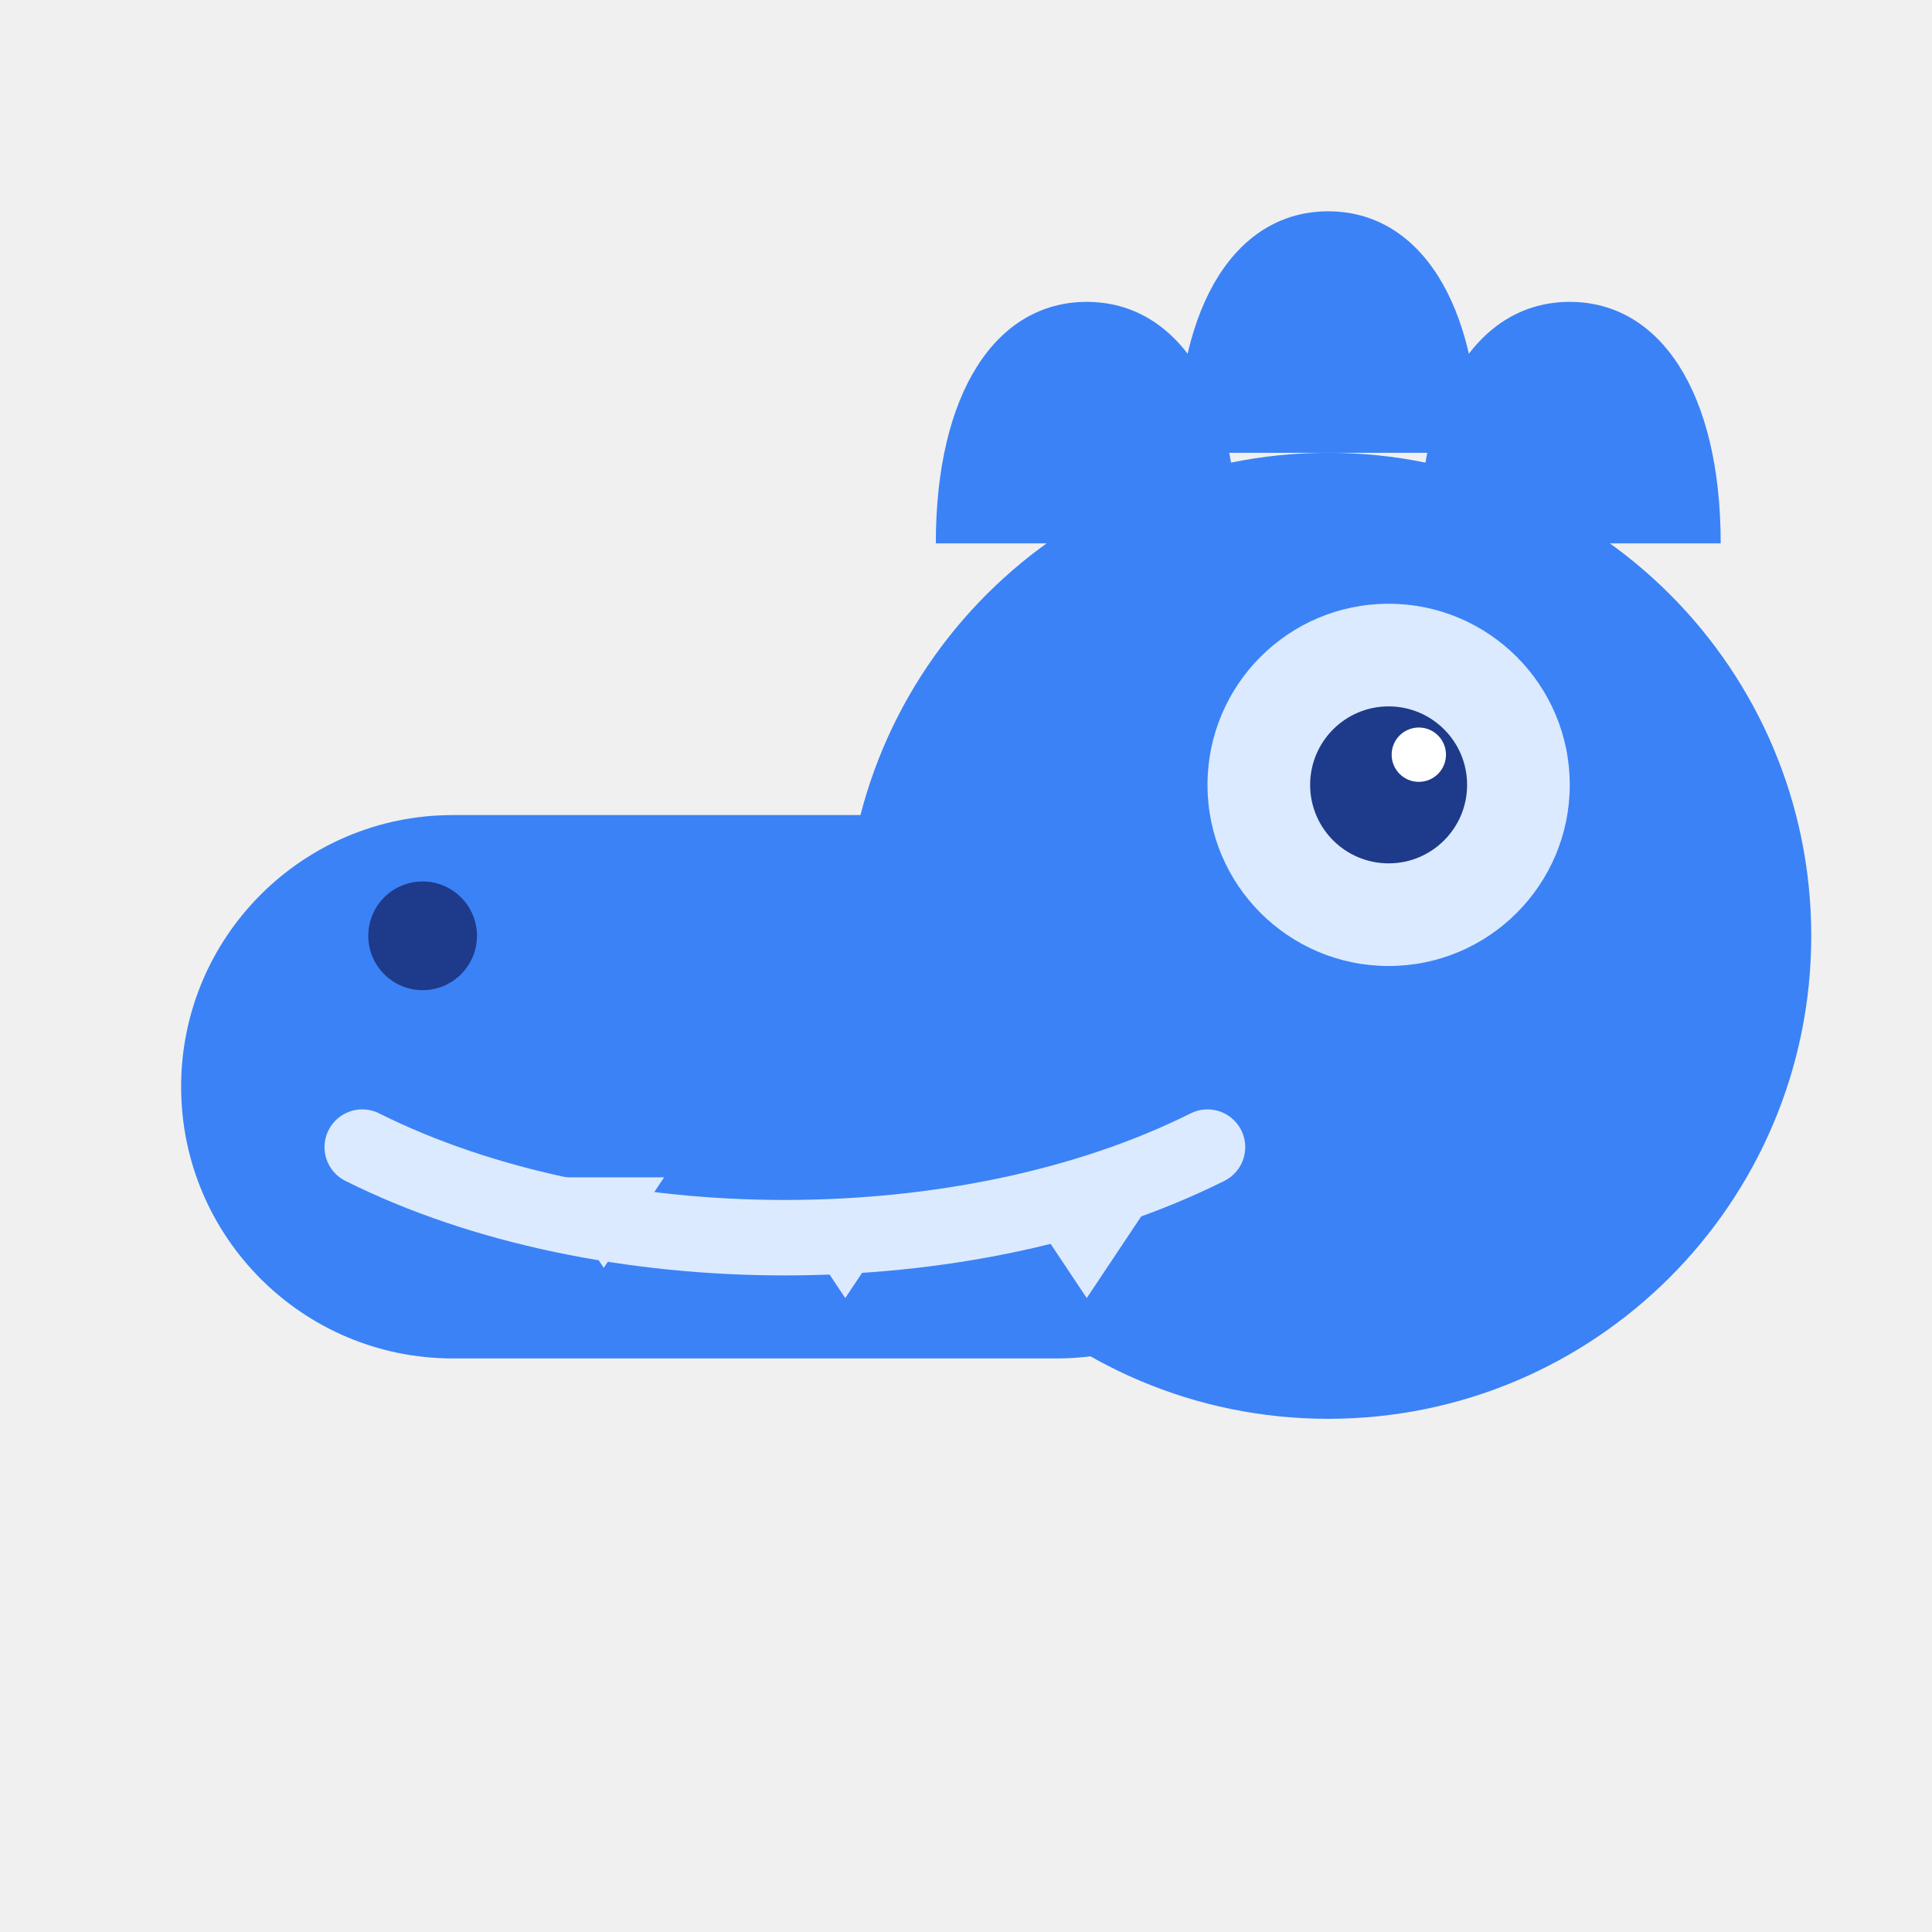
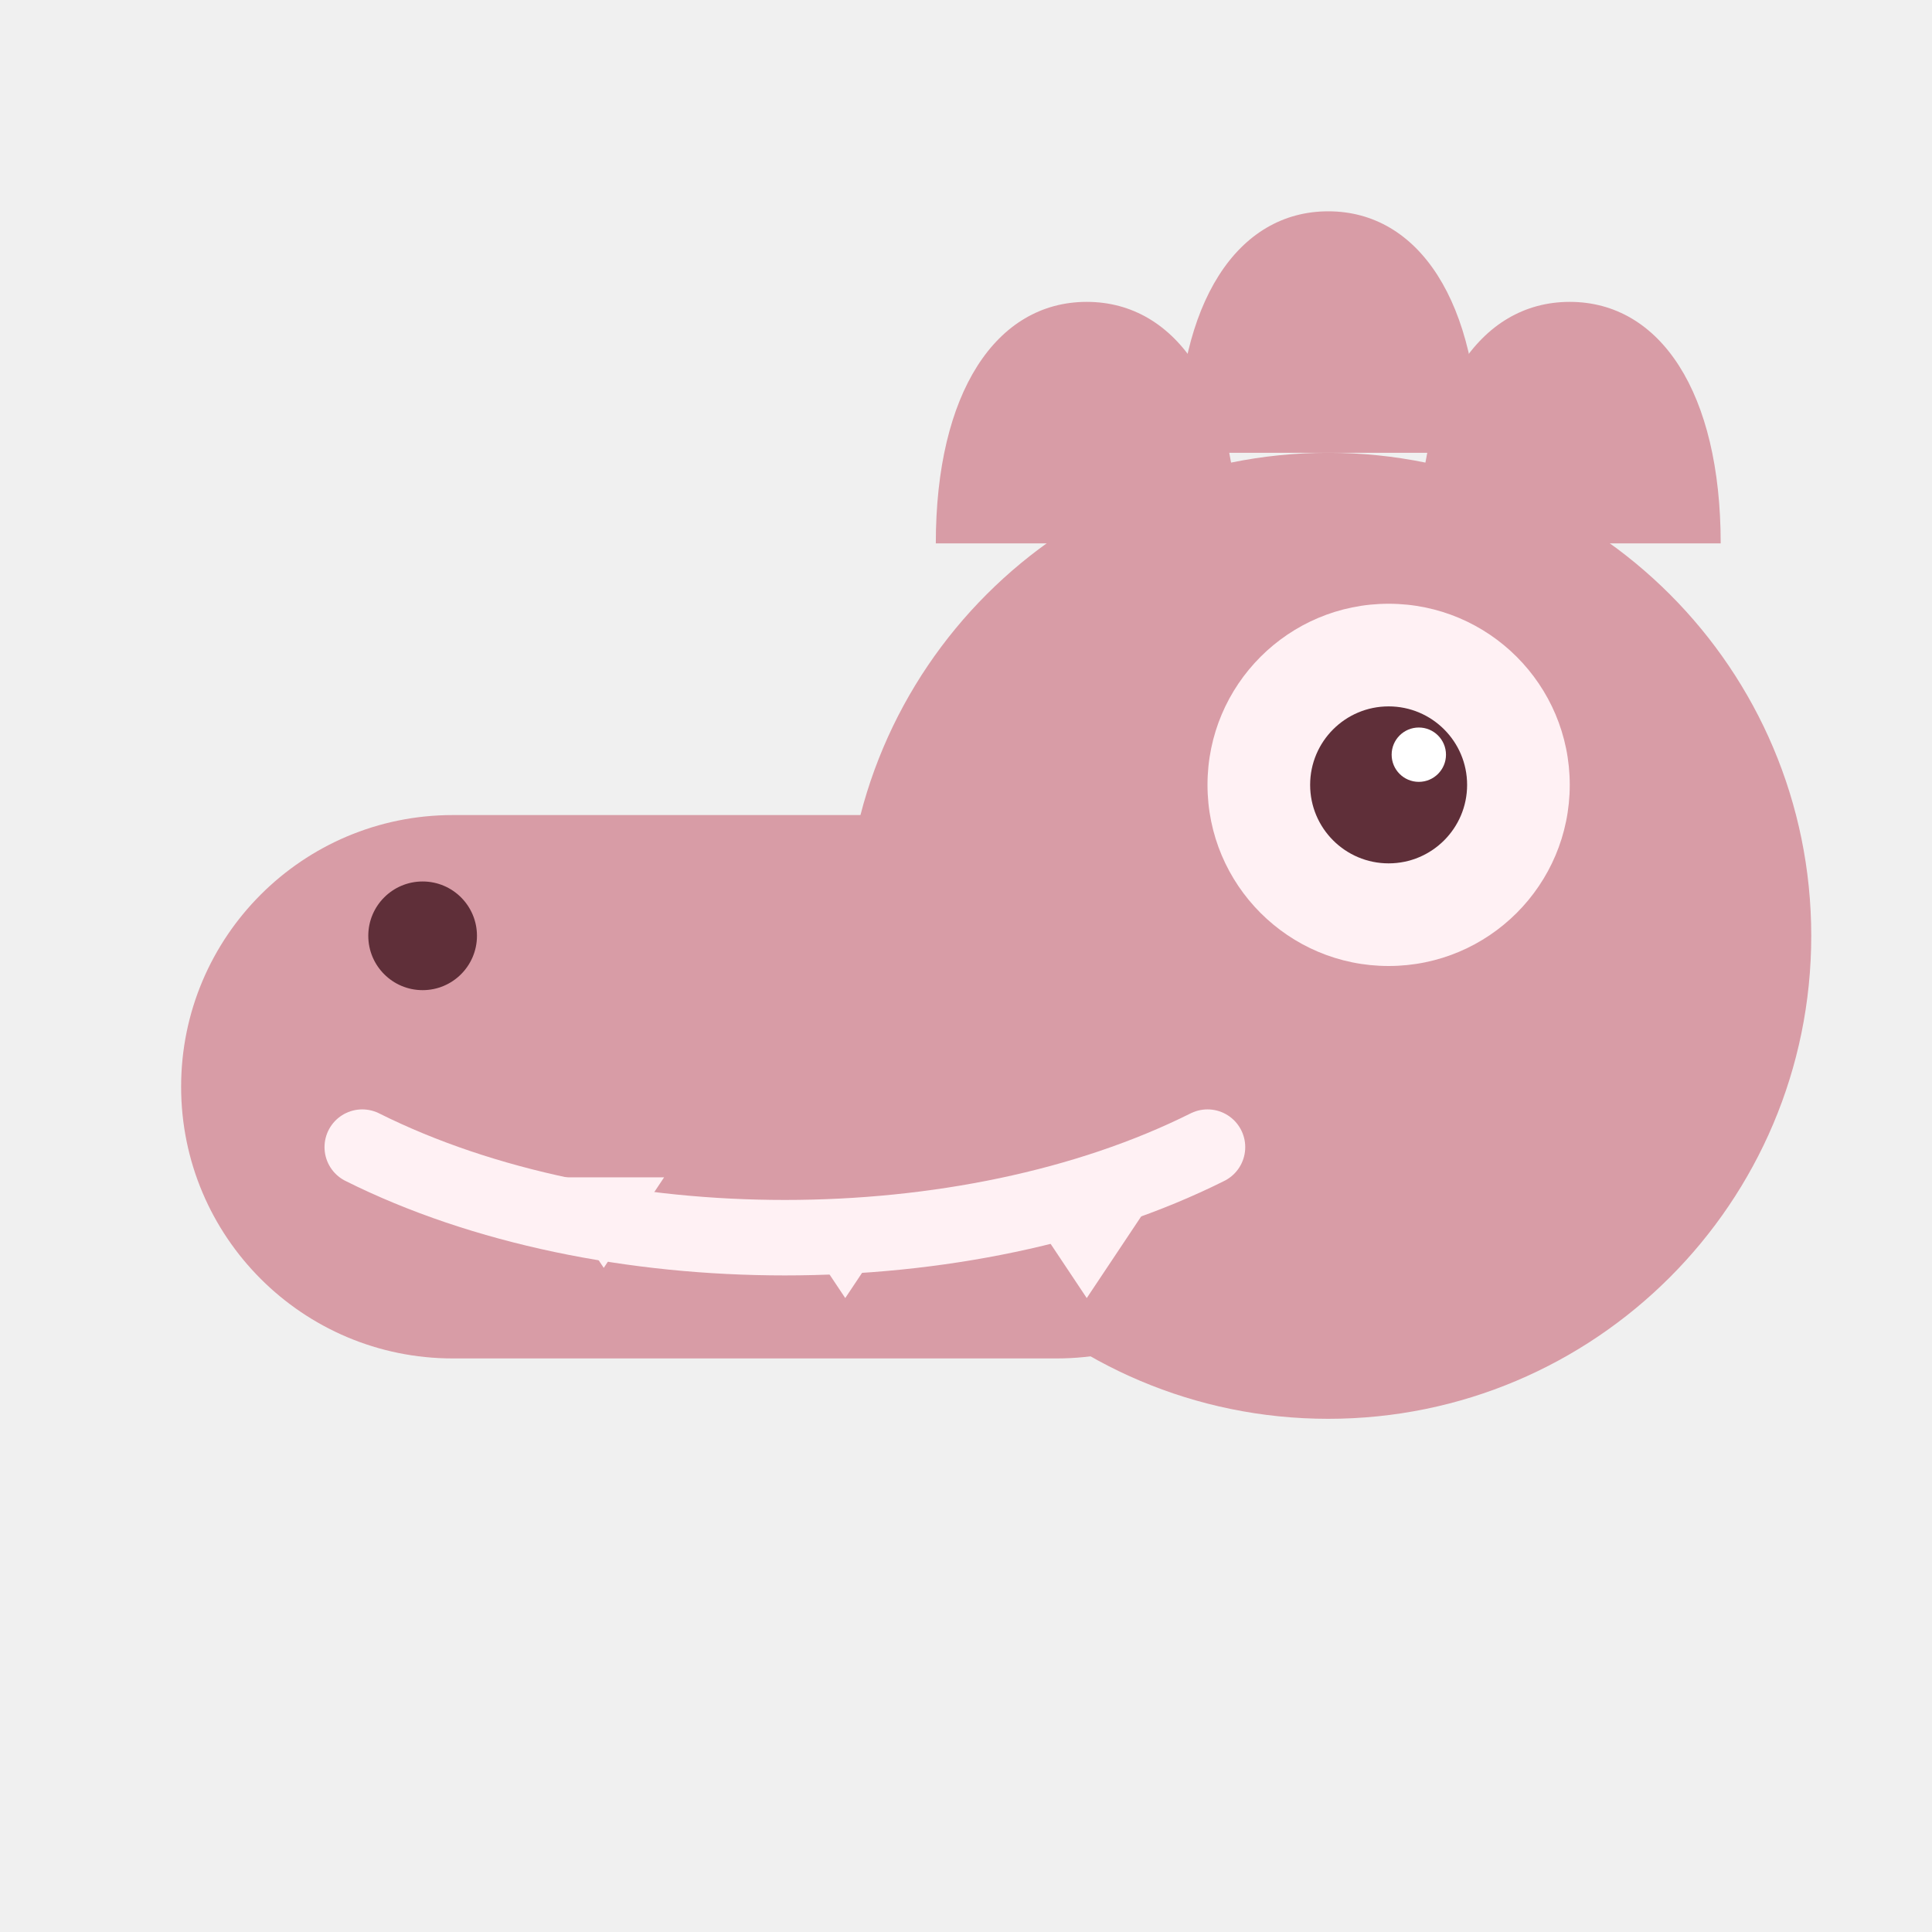
<svg xmlns="http://www.w3.org/2000/svg" viewBox="0 0 64 64" fill="none" role="img" aria-label="寻龙诀 PRO">
-   <rect x="6" y="27" width="38" height="18" rx="9" fill="#3b82f6" />
-   <circle cx="44" cy="31" r="16" fill="#3b82f6" />
-   <path d="M31 18c0-5 2-8 5-8s5 3 5 8z" fill="#3b82f6" />
-   <path d="M39 15c0-5 2-8 5-8s5 3 5 8z" fill="#3b82f6" />
-   <path d="M47 18c0-5 2-8 5-8s5 3 5 8z" fill="#3b82f6" />
-   <circle cx="46" cy="26" r="6" fill="#dbeafe" />
-   <circle cx="46" cy="26" r="2.6" fill="#1e3a8a" />
+   <rect x="6" y="27" width="38" height="18" rx="9" fill="#d89ca6" />
+   <circle cx="44" cy="31" r="16" fill="#d89ca6" />
+   <path d="M31 18c0-5 2-8 5-8s5 3 5 8z" fill="#d89ca6" />
+   <path d="M39 15c0-5 2-8 5-8s5 3 5 8z" fill="#d89ca6" />
+   <path d="M47 18c0-5 2-8 5-8s5 3 5 8z" fill="#d89ca6" />
+   <circle cx="46" cy="26" r="6" fill="#fff1f4" />
+   <circle cx="46" cy="26" r="2.6" fill="#5f2f39" />
  <circle cx="47" cy="25" r="0.9" fill="#fff" />
-   <circle cx="14" cy="31" r="1.8" fill="#1e3a8a" />
-   <path d="M12 38c8 4 20 4 28 0" stroke="#dbeafe" stroke-width="2.5" stroke-linecap="round" />
-   <path d="M18 39l2 3 2-3M26 40l2 3 2-3M34 40l2 3 2-3" fill="#dbeafe" />
+   <circle cx="14" cy="31" r="1.8" fill="#5f2f39" />
+   <path d="M12 38c8 4 20 4 28 0" stroke="#fff1f4" stroke-width="2.5" stroke-linecap="round" />
+   <path d="M18 39l2 3 2-3M26 40l2 3 2-3M34 40l2 3 2-3" fill="#fff1f4" />
</svg>
